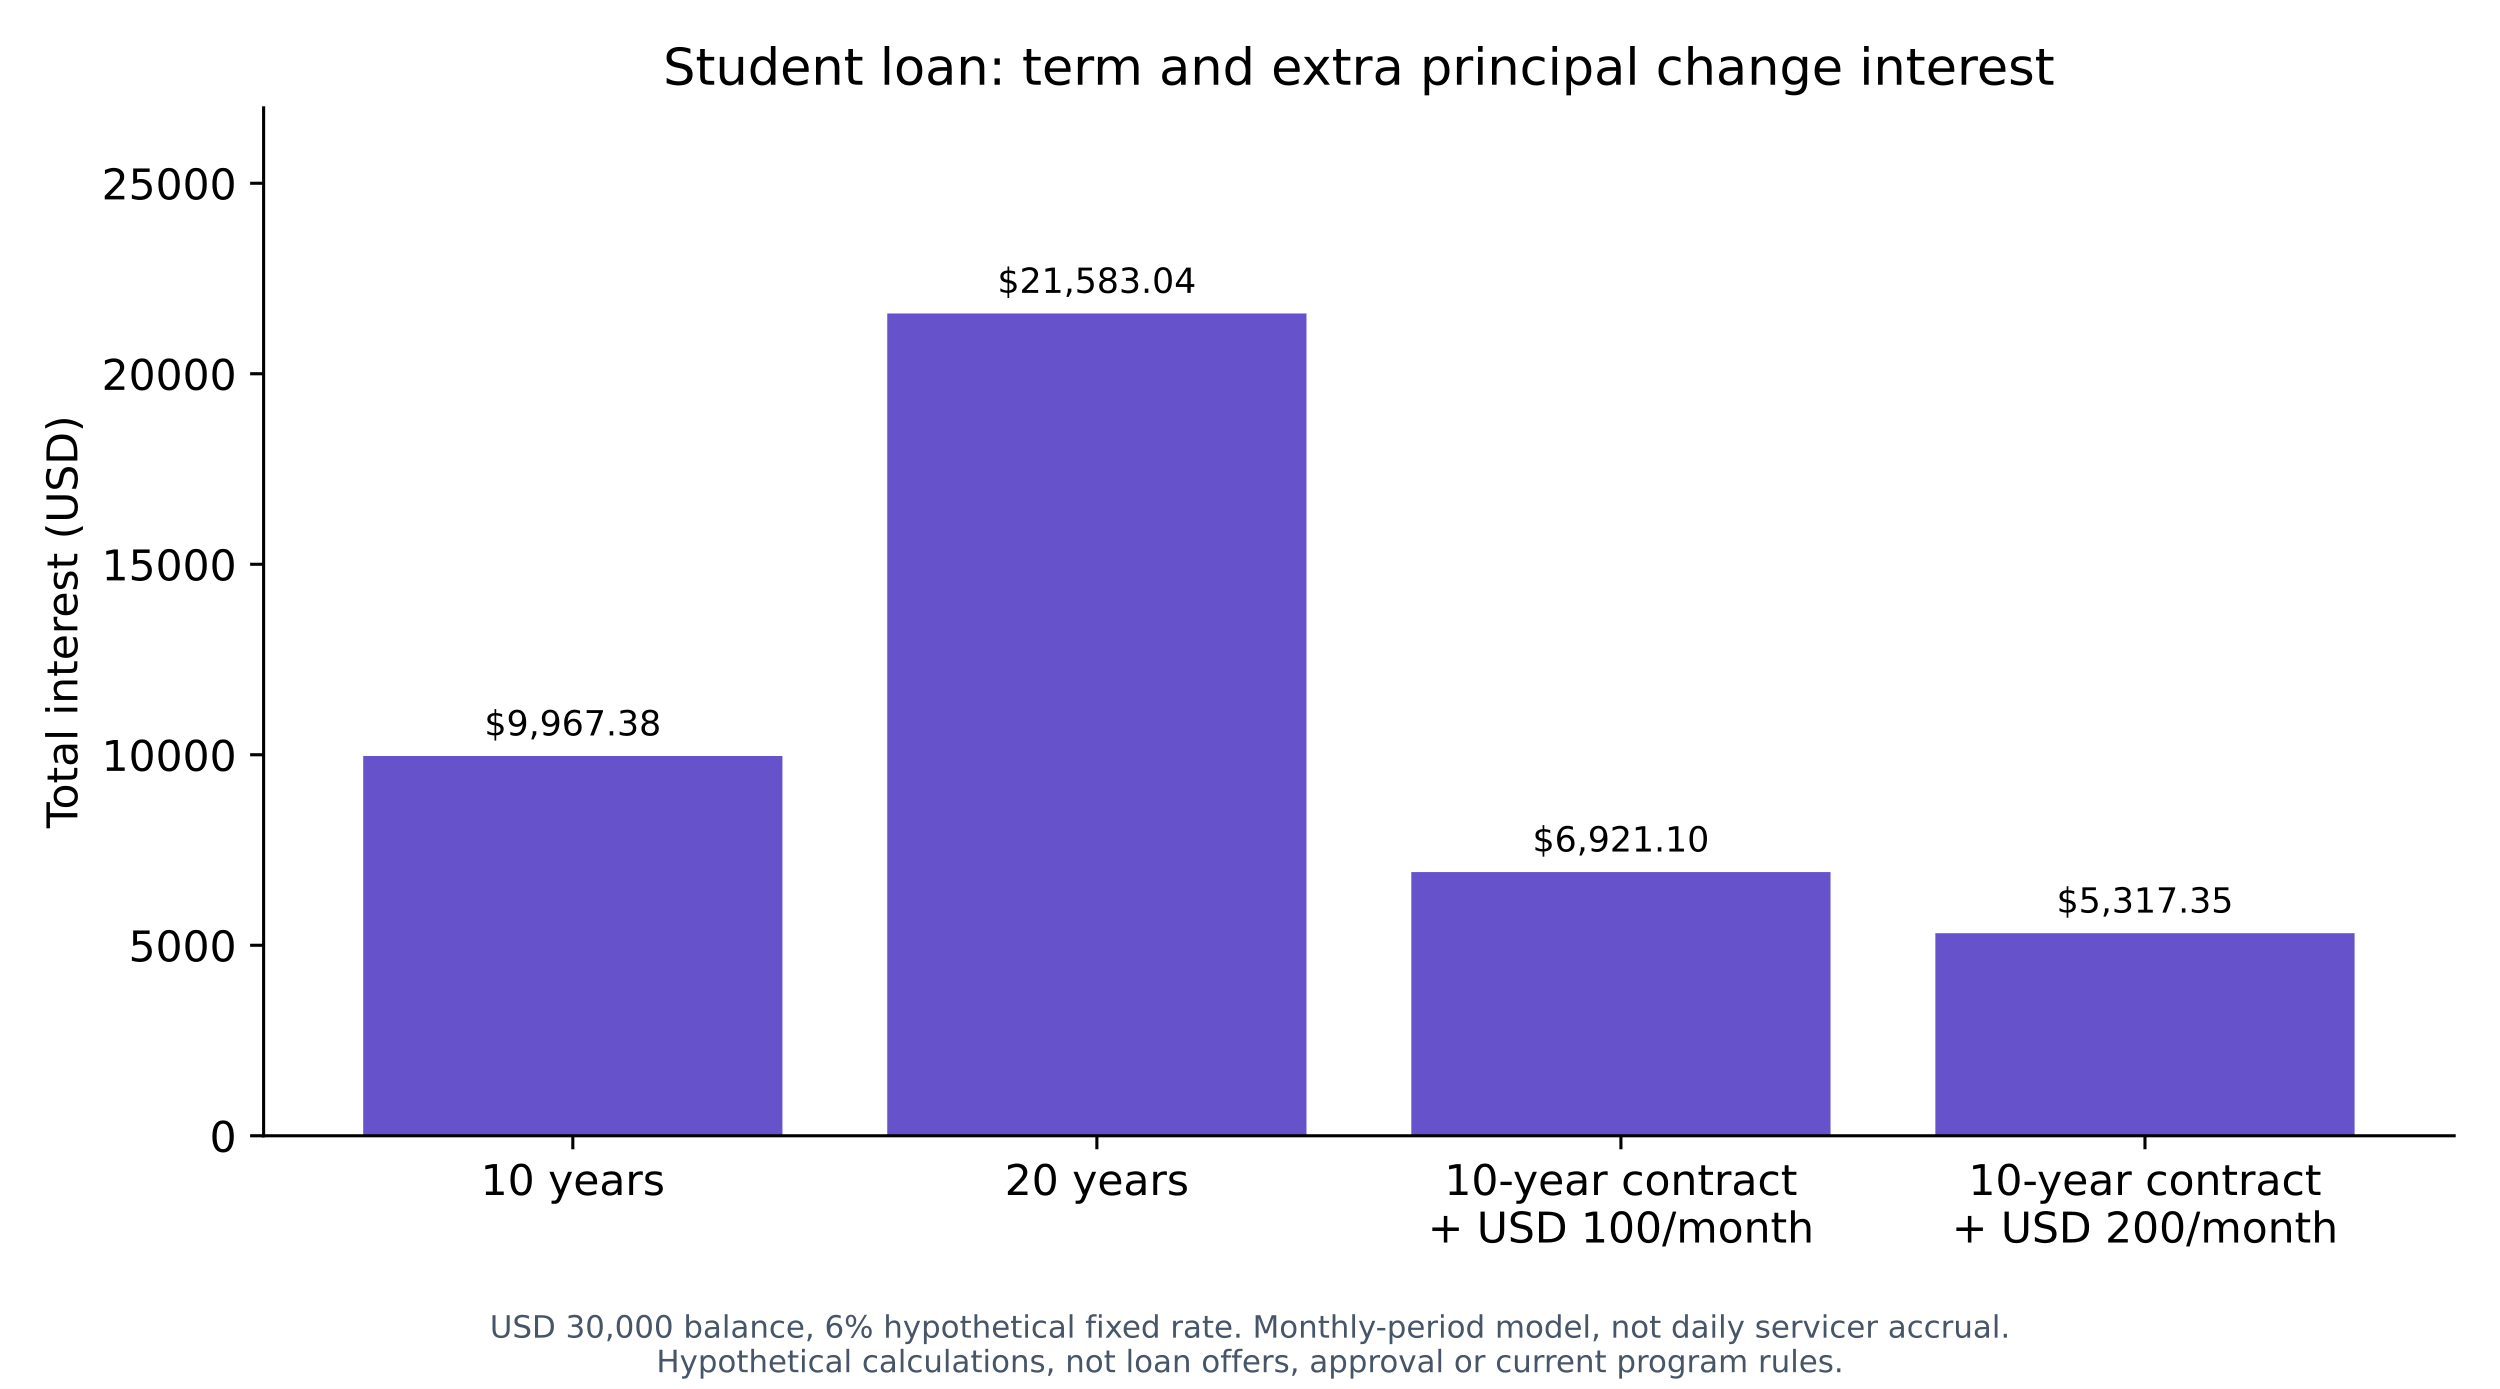
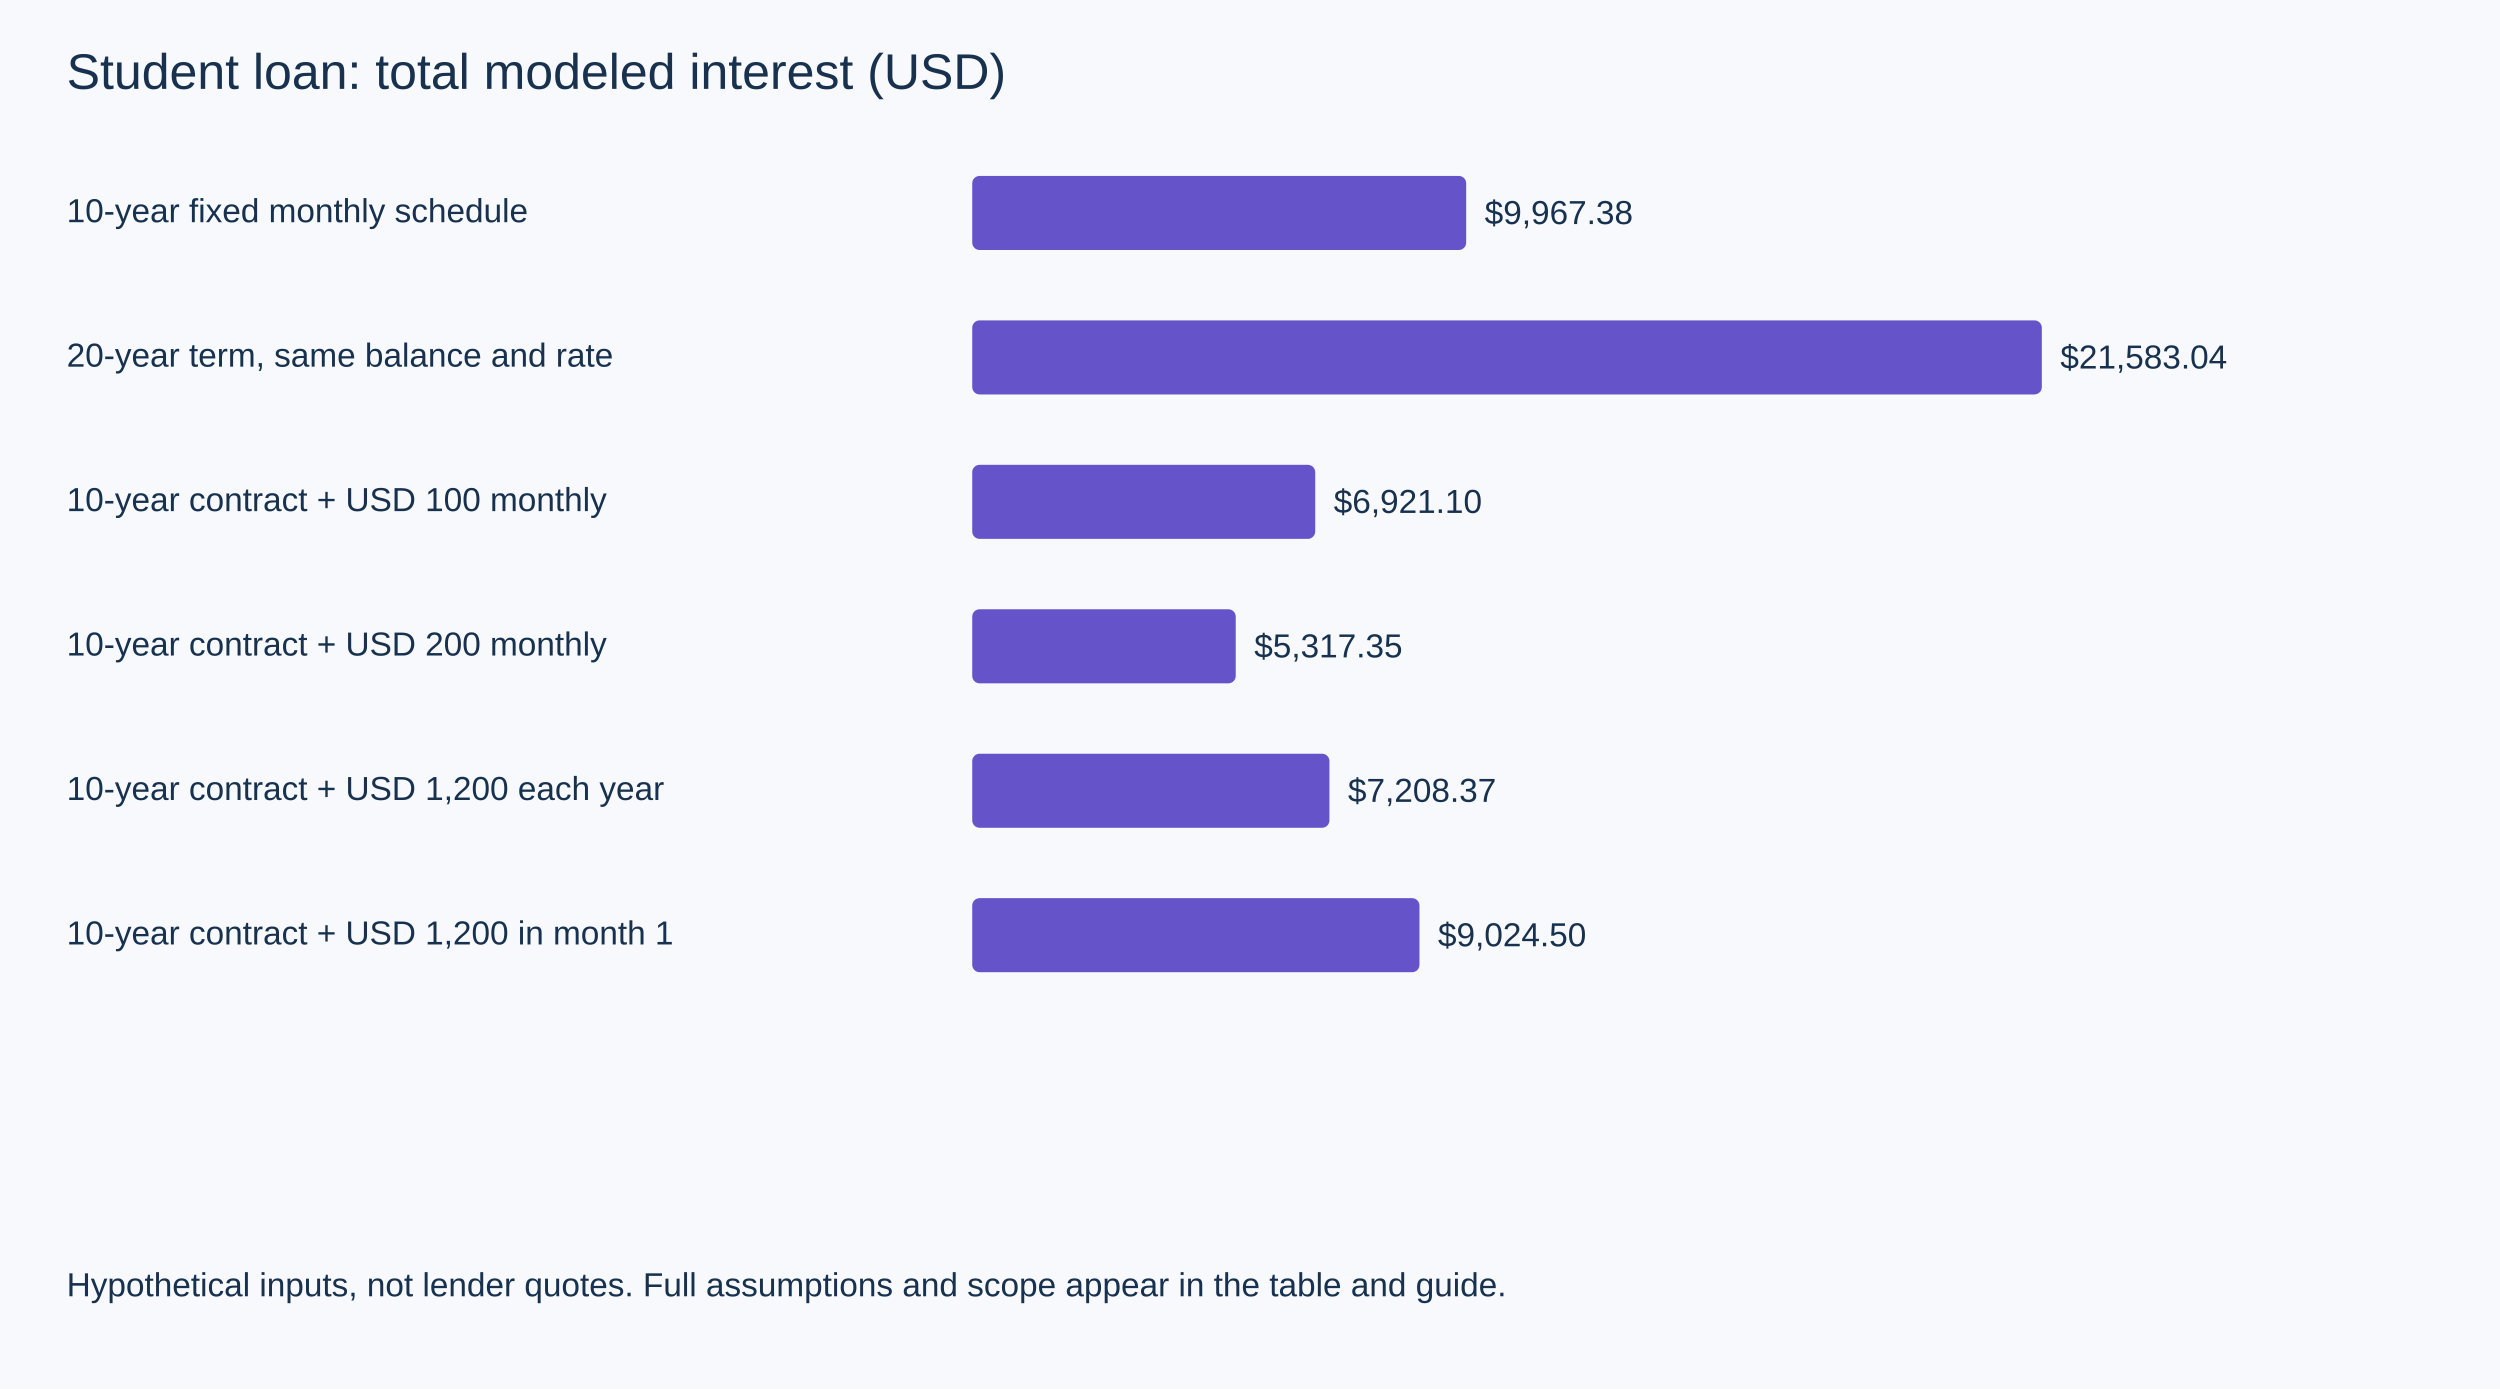
- <svg xmlns="http://www.w3.org/2000/svg" xmlns:xlink="http://www.w3.org/1999/xlink" width="648pt" height="360pt" viewBox="0 0 648 360" version="1.1">
-   <defs>
-     <style type="text/css">*{stroke-linejoin: round; stroke-linecap: butt}</style>
-   </defs>
-   <g id="figure_1">
-     <g id="patch_1">
-       <path d="M 0 360  L 648 360  L 648 0  L 0 0  z " style="fill: #ffffff" />
-     </g>
-     <g id="axes_1">
-       <g id="patch_2">
-         <path d="M 68.33 294.392  L 636.12 294.392  L 636.12 27.96  L 68.33 27.96  z " style="fill: #ffffff" />
-       </g>
-       <g id="patch_3">
-         <path d="M 94.139 294.392  L 202.807 294.392  L 202.807 195.958  L 94.139 195.958  z " clip-path="url(#pecdfd49ca0)" style="fill: #6653cc" />
-       </g>
-       <g id="patch_4">
-         <path d="M 229.974 294.392  L 338.642 294.392  L 338.642 81.246  L 229.974 81.246  z " clip-path="url(#pecdfd49ca0)" style="fill: #6653cc" />
-       </g>
-       <g id="patch_5">
-         <path d="M 365.808 294.392  L 474.476 294.392  L 474.476 226.042  L 365.808 226.042  z " clip-path="url(#pecdfd49ca0)" style="fill: #6653cc" />
-       </g>
-       <g id="patch_6">
-         <path d="M 501.643 294.392  L 610.311 294.392  L 610.311 241.88  L 501.643 241.88  z " clip-path="url(#pecdfd49ca0)" style="fill: #6653cc" />
-       </g>
-       <g id="matplotlib.axis_1">
-         <g id="xtick_1">
-           <g id="line2d_1">
-             <defs>
-               <path id="m83c4b36a2c" d="M 0 0  L 0 3.5  " style="stroke: #000000; stroke-width: 0.8" />
-             </defs>
-             <g>
-               <use xlink:href="#m83c4b36a2c" x="148.473" y="294.392" style="stroke: #000000; stroke-width: 0.8" />
-             </g>
-           </g>
-           <g id="text_1">
-             <text style="font-size: 11px; font-family: 'DejaVu Sans'; text-anchor: middle" x="148.473" y="309.75" transform="rotate(-0 148.4726 309.7503)">10 years</text>
-           </g>
-         </g>
-         <g id="xtick_2">
-           <g id="line2d_2">
-             <g>
-               <use xlink:href="#m83c4b36a2c" x="284.308" y="294.392" style="stroke: #000000; stroke-width: 0.8" />
-             </g>
-           </g>
-           <g id="text_2">
-             <text style="font-size: 11px; font-family: 'DejaVu Sans'; text-anchor: middle" x="284.308" y="309.75" transform="rotate(-0 284.3075 309.7503)">20 years</text>
-           </g>
-         </g>
-         <g id="xtick_3">
-           <g id="line2d_3">
-             <g>
-               <use xlink:href="#m83c4b36a2c" x="420.142" y="294.392" style="stroke: #000000; stroke-width: 0.8" />
-             </g>
-           </g>
-           <g id="text_3">
-             <text style="font-size: 11px; font-family: 'DejaVu Sans'" transform="translate(374.3936 309.7503)">10-year contract</text>
-             <text style="font-size: 11px; font-family: 'DejaVu Sans'" transform="translate(370.0847 322.0679)">+ USD 100/month</text>
-           </g>
-         </g>
-         <g id="xtick_4">
-           <g id="line2d_4">
-             <g>
-               <use xlink:href="#m83c4b36a2c" x="555.977" y="294.392" style="stroke: #000000; stroke-width: 0.8" />
-             </g>
-           </g>
-           <g id="text_4">
-             <text style="font-size: 11px; font-family: 'DejaVu Sans'" transform="translate(510.2286 309.7503)">10-year contract</text>
-             <text style="font-size: 11px; font-family: 'DejaVu Sans'" transform="translate(505.9197 322.0679)">+ USD 200/month</text>
-           </g>
-         </g>
-       </g>
-       <g id="matplotlib.axis_2">
-         <g id="ytick_1">
-           <g id="line2d_5">
-             <defs>
-               <path id="m250b9f53e9" d="M 0 0  L -3.5 0  " style="stroke: #000000; stroke-width: 0.8" />
-             </defs>
-             <g>
-               <use xlink:href="#m250b9f53e9" x="68.33" y="294.392" style="stroke: #000000; stroke-width: 0.8" />
-             </g>
-           </g>
-           <g id="text_5">
-             <text style="font-size: 11px; font-family: 'DejaVu Sans'; text-anchor: end" x="61.33" y="298.571" transform="rotate(-0 61.33 298.5711)">0</text>
-           </g>
-         </g>
-         <g id="ytick_2">
-           <g id="line2d_6">
-             <g>
-               <use xlink:href="#m250b9f53e9" x="68.33" y="245.014" style="stroke: #000000; stroke-width: 0.8" />
-             </g>
-           </g>
-           <g id="text_6">
-             <text style="font-size: 11px; font-family: 'DejaVu Sans'; text-anchor: end" x="61.33" y="249.193" transform="rotate(-0 61.33 249.1931)">5000</text>
-           </g>
-         </g>
-         <g id="ytick_3">
-           <g id="line2d_7">
-             <g>
-               <use xlink:href="#m250b9f53e9" x="68.33" y="195.636" style="stroke: #000000; stroke-width: 0.8" />
-             </g>
-           </g>
-           <g id="text_7">
-             <text style="font-size: 11px; font-family: 'DejaVu Sans'; text-anchor: end" x="61.33" y="199.815" transform="rotate(-0 61.33 199.8151)">10000</text>
-           </g>
-         </g>
-         <g id="ytick_4">
-           <g id="line2d_8">
-             <g>
-               <use xlink:href="#m250b9f53e9" x="68.33" y="146.258" style="stroke: #000000; stroke-width: 0.8" />
-             </g>
-           </g>
-           <g id="text_8">
-             <text style="font-size: 11px; font-family: 'DejaVu Sans'; text-anchor: end" x="61.33" y="150.437" transform="rotate(-0 61.33 150.437)">15000</text>
-           </g>
-         </g>
-         <g id="ytick_5">
-           <g id="line2d_9">
-             <g>
-               <use xlink:href="#m250b9f53e9" x="68.33" y="96.88" style="stroke: #000000; stroke-width: 0.8" />
-             </g>
-           </g>
-           <g id="text_9">
-             <text style="font-size: 11px; font-family: 'DejaVu Sans'; text-anchor: end" x="61.33" y="101.059" transform="rotate(-0 61.33 101.059)">20000</text>
-           </g>
-         </g>
-         <g id="ytick_6">
-           <g id="line2d_10">
-             <g>
-               <use xlink:href="#m250b9f53e9" x="68.33" y="47.502" style="stroke: #000000; stroke-width: 0.8" />
-             </g>
-           </g>
-           <g id="text_10">
-             <text style="font-size: 11px; font-family: 'DejaVu Sans'; text-anchor: end" x="61.33" y="51.681" transform="rotate(-0 61.33 51.68095)">25000</text>
-           </g>
-         </g>
-         <g id="text_11">
-           <text style="font-size: 11px; font-family: 'DejaVu Sans'; text-anchor: middle" x="20.049" y="161.176" transform="rotate(-90 20.04859 161.176)">Total interest (USD)</text>
-         </g>
-       </g>
-       <g id="patch_7">
-         <path d="M 68.33 294.392  L 68.33 27.96  " style="fill: none; stroke: #000000; stroke-width: 0.8; stroke-linejoin: miter; stroke-linecap: square" />
-       </g>
-       <g id="patch_8">
-         <path d="M 68.33 294.392  L 636.12 294.392  " style="fill: none; stroke: #000000; stroke-width: 0.8; stroke-linejoin: miter; stroke-linecap: square" />
-       </g>
-       <g id="text_12">
-         <text style="font-size: 9px; font-family: 'DejaVu Sans'; text-anchor: middle" x="148.473" y="190.629" transform="rotate(-0 148.4726 190.6294)">$9,967.38</text>
-       </g>
-       <g id="text_13">
-         <text style="font-size: 9px; font-family: 'DejaVu Sans'; text-anchor: middle" x="284.308" y="75.918" transform="rotate(-0 284.3075 75.91776)">$21,583.04</text>
-       </g>
-       <g id="text_14">
-         <text style="font-size: 9px; font-family: 'DejaVu Sans'; text-anchor: middle" x="420.142" y="220.713" transform="rotate(-0 420.1425 220.7133)">$6,921.10</text>
-       </g>
-       <g id="text_15">
-         <text style="font-size: 9px; font-family: 'DejaVu Sans'; text-anchor: middle" x="555.977" y="236.551" transform="rotate(-0 555.9774 236.5513)">$5,317.35</text>
-       </g>
-       <g id="text_16">
-         <text style="font-size: 13.2px; font-family: 'DejaVu Sans'; text-anchor: middle" x="352.225" y="21.96" transform="rotate(-0 352.225 21.96)">Student loan: term and extra principal change interest</text>
-       </g>
-     </g>
-     <g id="text_17">
-       <text style="font-size: 8px; font-family: 'DejaVu Sans'; fill: #475569" transform="translate(126.9562 346.7217)">USD 30,000 balance, 6% hypothetical fixed rate. Monthly-period model, not daily servicer accrual.</text>
-       <text style="font-size: 8px; font-family: 'DejaVu Sans'; fill: #475569" transform="translate(170.1344 355.68)">Hypothetical calculations, not loan offers, approval or current program rules.</text>
-     </g>
+ <svg xmlns="http://www.w3.org/2000/svg" width="1350" height="750" viewBox="0 0 1350 750" role="img" aria-labelledby="title desc">
+   <rect width="1350" height="750" fill="#f7f9fc" />
+   <g font-family="Arial,sans-serif" fill="#17314e">
+     <text x="36" y="48" font-size="27">Student loan: total modeled interest (USD)</text>
+     <text x="36" y="120" font-size="18">10-year fixed monthly schedule</text>
+     <rect x="525" y="95" width="266.74" height="40" rx="4" fill="#6554c9" />
+     <text x="801.74" y="121" font-size="18">$9,967.38</text>
+     <text x="36" y="198" font-size="18">20-year term, same balance and rate</text>
+     <rect x="525" y="173" width="577.59" height="40" rx="4" fill="#6554c9" />
+     <text x="1112.59" y="199" font-size="18">$21,583.04</text>
+     <text x="36" y="276" font-size="18">10-year contract + USD 100 monthly</text>
+     <rect x="525" y="251" width="185.22" height="40" rx="4" fill="#6554c9" />
+     <text x="720.22" y="277" font-size="18">$6,921.10</text>
+     <text x="36" y="354" font-size="18">10-year contract + USD 200 monthly</text>
+     <rect x="525" y="329" width="142.30" height="40" rx="4" fill="#6554c9" />
+     <text x="677.30" y="355" font-size="18">$5,317.35</text>
+     <text x="36" y="432" font-size="18">10-year contract + USD 1,200 each year</text>
+     <rect x="525" y="407" width="192.90" height="40" rx="4" fill="#6554c9" />
+     <text x="727.90" y="433" font-size="18">$7,208.37</text>
+     <text x="36" y="510" font-size="18">10-year contract + USD 1,200 in month 1</text>
+     <rect x="525" y="485" width="241.51" height="40" rx="4" fill="#6554c9" />
+     <text x="776.51" y="511" font-size="18">$9,024.50</text>
+     <text x="36" y="700" font-size="18">Hypothetical inputs, not lender quotes. Full assumptions and scope appear in the table and guide.</text>
  </g>
-   <defs>
-     <clipPath id="pecdfd49ca0">
-       <rect x="68.33" y="27.96" width="567.79" height="266.432" />
-     </clipPath>
-   </defs>
</svg>
